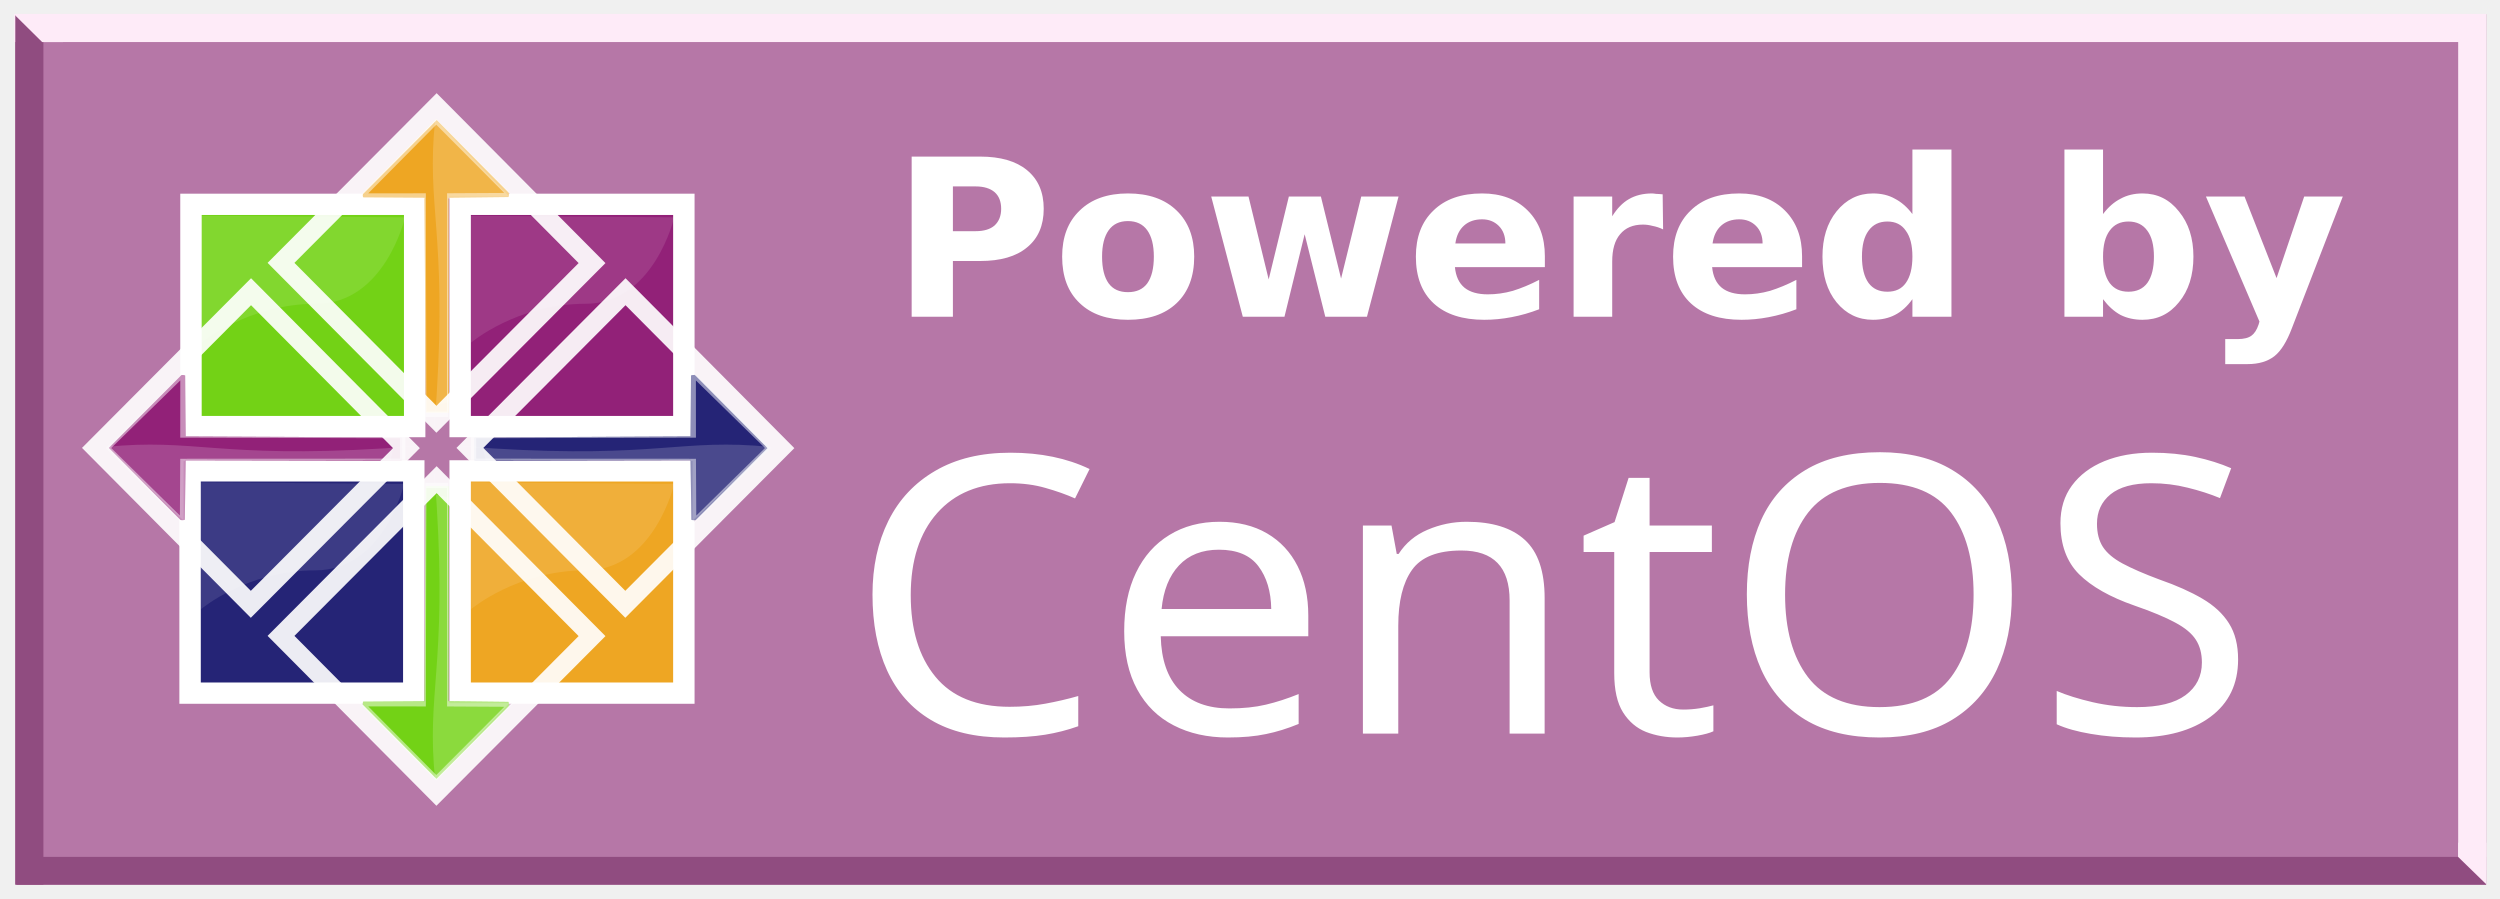
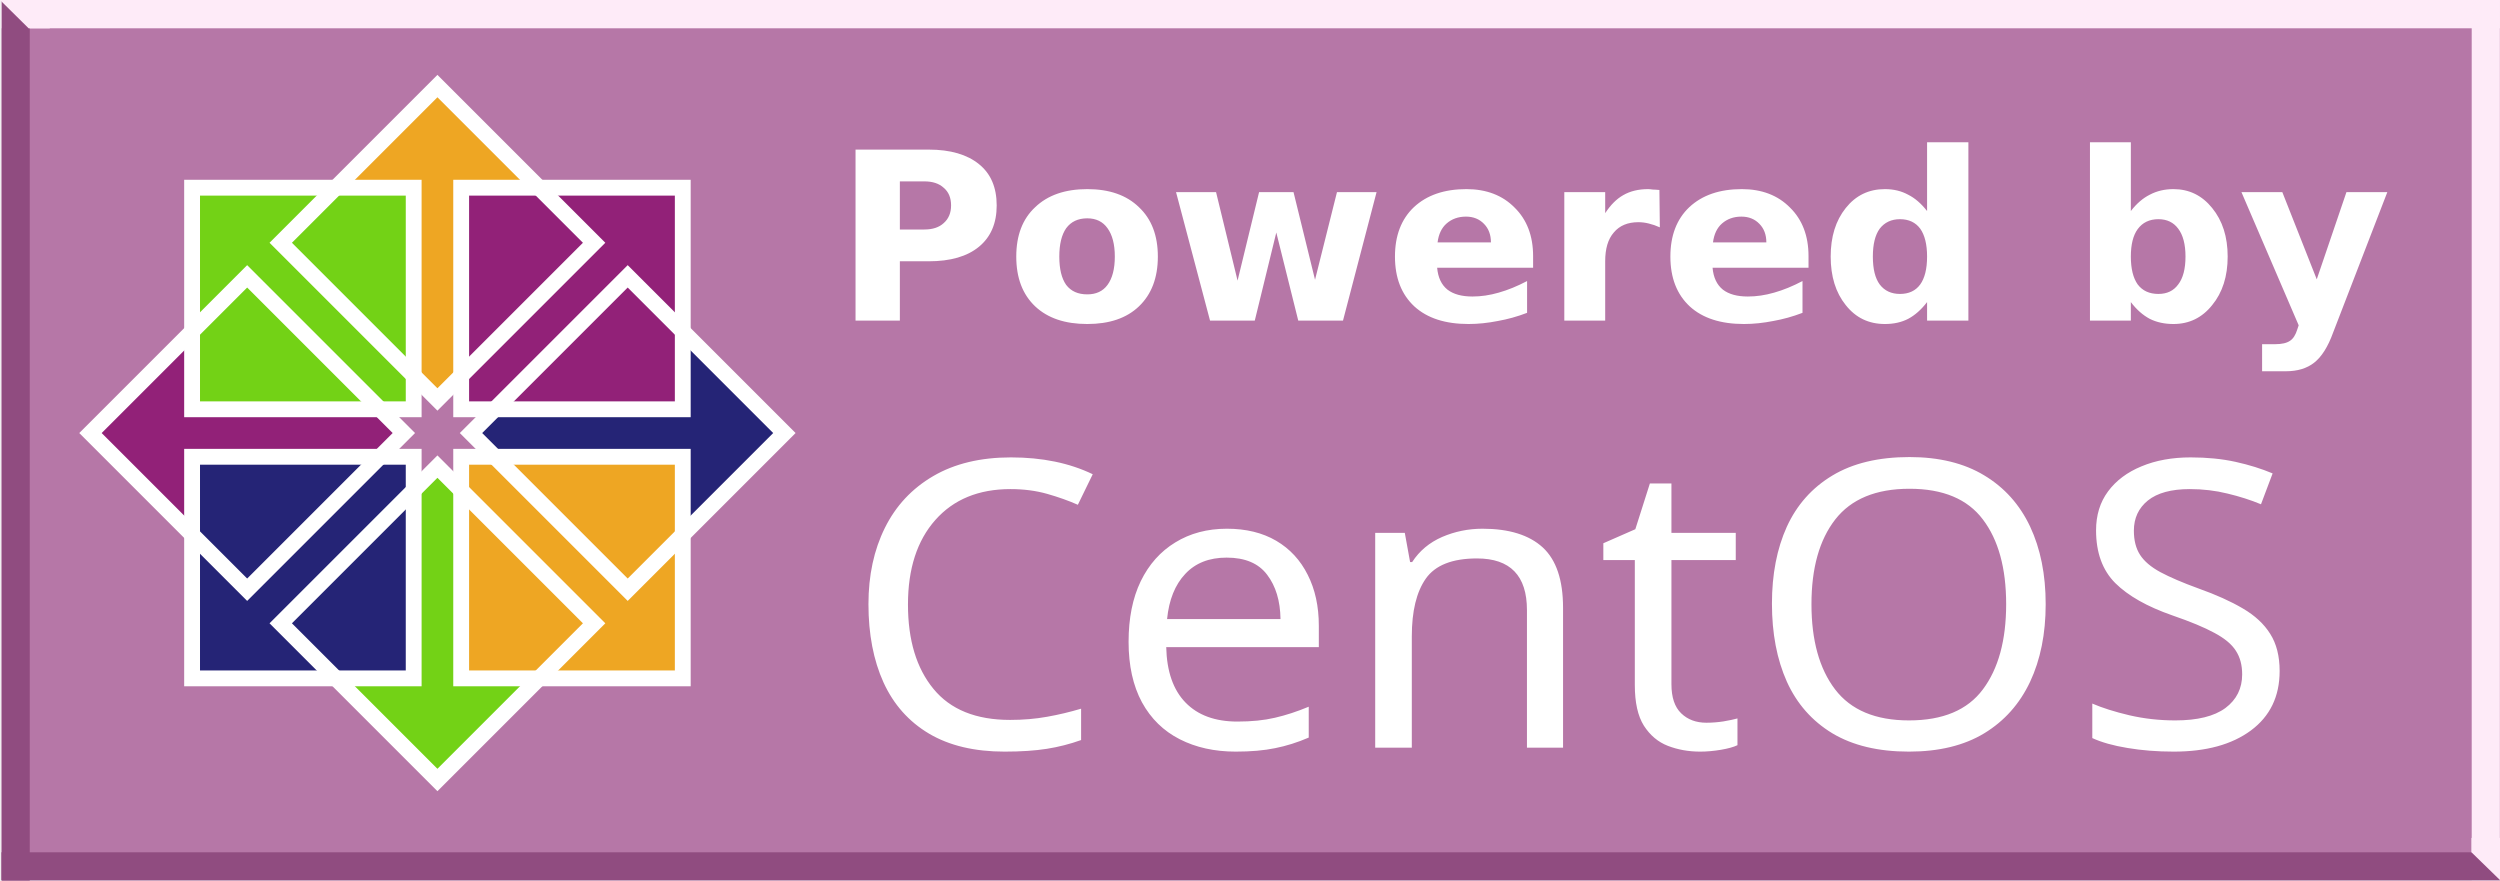
- <svg xmlns="http://www.w3.org/2000/svg" xmlns:xlink="http://www.w3.org/1999/xlink" width="89.035" height="32.004" id="svg4582" version="1.0">
+ <svg xmlns="http://www.w3.org/2000/svg" xmlns:xlink="http://www.w3.org/1999/xlink" width="90.851" height="32" id="svg4582" version="1.0">
  <defs id="defs4584">
+     <clipPath clipPathUnits="userSpaceOnUse" id="clipPath4429">
+       <g transform="matrix(0.9947658,0,0,1,1.786099,0)" id="g4431">
+         <path style="fill:#eea623;fill-opacity:1;fill-rule:evenodd;stroke:none;stroke-width:30;stroke-linecap:round;stroke-linejoin:round;marker:none;marker-start:none;marker-mid:none;marker-end:none;stroke-miterlimit:4;stroke-dasharray:none;stroke-dashoffset:0;stroke-opacity:1;visibility:visible;display:inline;overflow:visible" d="M 322.541,2800.938 L 318.106,2806.667 L 313.671,2800.938 L 313.671,2757.795 L 294.732,2757.795 L 318.106,2732.258 L 341.238,2757.795 L 322.541,2757.795 L 322.541,2800.938 z" id="path4433" />
+       </g>
+     </clipPath>
    <linearGradient id="linearGradient8650">
      <stop id="stop8652" offset="0" style="stop-color:#ffffff;stop-opacity:1;" />
      <stop id="stop8654" offset="1" style="stop-color:#ffffff;stop-opacity:0;" />
    </linearGradient>
    <radialGradient xlink:href="#linearGradient8650" id="radialGradient9091" gradientUnits="userSpaceOnUse" gradientTransform="matrix(6.235767,0,0,4.745569,-282.675,1065.559)" cx="19.701" cy="2.897" fx="19.701" fy="2.897" r="17.171" />
    <radialGradient xlink:href="#linearGradient8650" id="radialGradient9093" gradientUnits="userSpaceOnUse" gradientTransform="matrix(6.235767,0,0,4.745569,-282.675,1065.559)" cx="19.701" cy="2.897" fx="19.701" fy="2.897" r="17.171" />
    <radialGradient xlink:href="#linearGradient8650" id="radialGradient9095" gradientUnits="userSpaceOnUse" gradientTransform="matrix(6.235767,0,0,4.745569,-282.675,1065.559)" cx="19.701" cy="2.897" fx="19.701" fy="2.897" r="17.171" />
    <radialGradient xlink:href="#linearGradient8650" id="radialGradient9097" gradientUnits="userSpaceOnUse" gradientTransform="matrix(6.235767,0,0,4.745569,-282.675,1065.559)" cx="19.701" cy="2.897" fx="19.701" fy="2.897" r="17.171" />
-     <radialGradient xlink:href="#linearGradient8650" id="radialGradient10918" gradientUnits="userSpaceOnUse" gradientTransform="matrix(6.235767,0,0,4.745569,-282.675,1065.559)" cx="19.701" cy="2.897" fx="19.701" fy="2.897" r="17.171" />
-     <radialGradient xlink:href="#linearGradient8650" id="radialGradient10920" gradientUnits="userSpaceOnUse" gradientTransform="matrix(6.235767,0,0,4.745569,-282.675,1065.559)" cx="19.701" cy="2.897" fx="19.701" fy="2.897" r="17.171" />
-     <radialGradient xlink:href="#linearGradient8650" id="radialGradient10922" gradientUnits="userSpaceOnUse" gradientTransform="matrix(6.235767,0,0,4.745569,-282.675,1065.559)" cx="19.701" cy="2.897" fx="19.701" fy="2.897" r="17.171" />
-     <radialGradient xlink:href="#linearGradient8650" id="radialGradient10924" gradientUnits="userSpaceOnUse" gradientTransform="matrix(6.235767,0,0,4.745569,-282.675,1065.559)" cx="19.701" cy="2.897" fx="19.701" fy="2.897" r="17.171" />
  </defs>
-   <g id="layer1" transform="translate(-304.0477,-183.0327)">
+   <g id="layer1" transform="translate(-304.5381,-182.5479)">
    <g id="CENTOSARTWORK">
-       <rect y="183.54" x="304.592" height="31" width="88" id="rect4652" style="fill:#b677a7;fill-opacity:1;fill-rule:evenodd;stroke:none;stroke-width:3;stroke-miterlimit:4;stroke-dasharray:3, 3;stroke-dashoffset:0;stroke-opacity:1" />
-       <path id="path4654" d="M 304.549,184.029 L 392.582,184.029" style="fill:none;fill-opacity:1;fill-rule:evenodd;stroke:#feebf8;stroke-width:1.002px;stroke-linecap:butt;stroke-linejoin:miter;stroke-opacity:1" />
-       <path style="fill:none;fill-opacity:1;fill-rule:evenodd;stroke:#feebf8;stroke-width:0.999px;stroke-linecap:butt;stroke-linejoin:miter;stroke-opacity:1" d="M 392.093,214.036 L 392.093,183.532" id="path5529" />
-       <path style="fill:none;fill-opacity:1;fill-rule:evenodd;stroke:#904c80;stroke-width:0.991px;stroke-linecap:butt;stroke-linejoin:miter;stroke-opacity:1" d="M 392.586,214.045 L 304.633,214.045" id="path6410" />
-       <path id="path6412" d="M 305.093,183.549 L 305.093,214.536" style="fill:none;fill-opacity:1;fill-rule:evenodd;stroke:#904c80;stroke-width:1.001px;stroke-linecap:butt;stroke-linejoin:miter;stroke-opacity:1" />
-       <g id="g10500" transform="matrix(0.380114,0,0,0.377658,284.2818,132.271)">
-         <text id="text10502" y="206.574" x="129.55" style="font-size:37.12px;font-style:normal;font-weight:normal;fill:#ffffff;fill-opacity:1;stroke:none;stroke-width:14.913;stroke-linecap:butt;stroke-linejoin:miter;stroke-miterlimit:4;stroke-dasharray:none;stroke-opacity:1;font-family:Denmark" xml:space="preserve" transform="scale(1.014642,0.98557)">
-           <tspan y="206.574" x="129.55" id="tspan10504" style="fill:#ffffff;fill-opacity:1;stroke:none">CentOS</tspan>
+       <rect y="182.557" x="304.594" height="31.983" width="90.789" id="rect4652" style="fill:#b677a7;fill-opacity:1;fill-rule:evenodd;stroke:none;stroke-width:3;stroke-miterlimit:4;stroke-dasharray:3, 3;stroke-dashoffset:0;stroke-opacity:1" />
+       <path id="path4654" d="M 305.105,183.062 L 394.873,183.062" style="fill:none;fill-opacity:1;fill-rule:evenodd;stroke:#feebf8;stroke-width:1.028;stroke-linecap:square;stroke-linejoin:miter;stroke-miterlimit:4;stroke-dasharray:none;stroke-opacity:1" />
+       <path style="fill:none;fill-opacity:1;fill-rule:evenodd;stroke:#feebf8;stroke-width:1.022px;stroke-linecap:square;stroke-linejoin:miter;stroke-opacity:1" d="M 394.872,214.028 L 394.872,183.06" id="path5529" />
+       <path style="fill:none;fill-opacity:1;fill-rule:evenodd;stroke:#904c80;stroke-width:1.017px;stroke-linecap:square;stroke-linejoin:miter;stroke-opacity:1" d="M 394.878,214.029 L 305.1,214.029" id="path6410" />
+       <path id="path6412" d="M 305.111,183.058 L 305.111,214.039" style="fill:none;fill-opacity:1;fill-rule:evenodd;stroke:#904c80;stroke-width:1.017px;stroke-linecap:square;stroke-linejoin:miter;stroke-opacity:1" />
+       <g id="g10500" transform="matrix(0.3921628,0,0,0.3896289,283.6397,130.3966)">
+         <text id="text10502" y="206.564" x="129.525" style="font-size:37.938px;font-style:normal;font-weight:normal;fill:#ffffff;fill-opacity:1;stroke:none;stroke-width:14.913;stroke-linecap:butt;stroke-linejoin:miter;stroke-miterlimit:4;stroke-dasharray:none;stroke-opacity:1;font-family:Denmark" xml:space="preserve" transform="scale(1.014642,0.9855696)">
+           <tspan y="206.564" x="129.525" id="tspan10504" style="fill:#ffffff;fill-opacity:1;stroke:none">CentOS</tspan>
        </text>
      </g>
-       <g id="g10510" transform="matrix(0.287449,0,0,0.285594,296.3206,123.7239)">
-         <g transform="matrix(9.112274e-2,0,0,9.112274e-2,-2.520998,406.0069)" id="g10512">
-           <rect style="opacity:1;fill:#252476;fill-opacity:1;stroke:#ffffff;stroke-width:29.124;stroke-miterlimit:4;stroke-dasharray:none;stroke-opacity:1" id="rect10514" width="304.155" height="304.155" x="581.121" y="-1532.209" />
-           <path style="fill:#ffffff;fill-opacity:0.106;fill-rule:evenodd;stroke:none;stroke-width:1px;stroke-linecap:butt;stroke-linejoin:miter;stroke-opacity:1" d="M 594.187,-1516.573 L 596.103,-1343.066 C 596.103,-1343.066 658.316,-1396.107 751.596,-1396.107 C 844.876,-1396.107 872.21,-1514.425 872.21,-1514.425 L 594.187,-1516.573 z" id="path10516" />
+       <text id="text8160" y="194.366" x="334.555" style="font-size:8.537px;font-style:normal;font-variant:normal;font-weight:bold;font-stretch:normal;text-align:start;line-height:100%;writing-mode:lr-tb;text-anchor:start;fill:#ffffff;fill-opacity:1;stroke:none;stroke-width:1px;stroke-linecap:butt;stroke-linejoin:miter;stroke-opacity:1;font-family:DejaVu LGC Sans" xml:space="preserve" transform="scale(1.000873,0.9991275)">
+         <tspan y="194.366" x="334.555" id="tspan8162">Powered by</tspan>
+       </text>
+       <path id="path9974" d="M 305.58,183.578 L 304.538,182.548 L 306.29,182.548 L 306.347,183.578 L 305.58,183.578 z" style="fill:#feebf8;fill-opacity:1;fill-rule:evenodd;stroke:none;stroke-width:1px;stroke-linecap:butt;stroke-linejoin:miter;stroke-opacity:1" />
+       <path id="path10849" d="M 395.389,214.53 L 394.353,213.521 L 394.353,212.998 L 395.389,212.998 L 395.389,214.53 z" style="fill:#feebf8;fill-opacity:1;fill-rule:evenodd;stroke:none;stroke-width:1px;stroke-linecap:butt;stroke-linejoin:miter;stroke-opacity:1" />
+       <g id="g6188" transform="matrix(3.6396008e-2,0,0,3.6396008e-2,312.204,158.1098)">
+         <g transform="matrix(1.180868,0,0,1.180868,586.4208,-1141.372)" id="g13583">
+           <g id="g13467" transform="translate(-556.8334,-494.556)">
+             <g id="g13395" transform="matrix(0,-3.777077,3.777077,0,-6968.629,3636.305)">
+               <g transform="translate(16.27951,-899.1672)" id="g13397">
+                 <g id="g13399" transform="matrix(1.066666,0,0,1,-26.9356,-4.1328125e-5)">
+                   <path id="path13401" d="M 323.367,2798.161 L 317.96,2803.962 L 312.554,2798.161 L 312.554,2757.335 L 294.541,2757.335 L 317.96,2732.437 L 340.985,2757.335 L 323.367,2757.335 L 323.367,2798.161 z" style="fill:#922178;fill-opacity:1;fill-rule:evenodd;stroke:none;stroke-width:30;stroke-linecap:round;stroke-linejoin:round;marker:none;marker-start:none;marker-mid:none;marker-end:none;stroke-miterlimit:4;stroke-dasharray:none;stroke-dashoffset:0;stroke-opacity:1;visibility:visible;display:inline;overflow:visible" />
+                 </g>
+                 <g transform="matrix(1.072279,0,0,1,-28.85079,-4.1328125e-5)" id="g13405" clip-path="url(#clipPath4429)" />
+               </g>
+             </g>
+             <g transform="matrix(3.777077,0,0,3.777077,-988.7098,-4824.494)" id="g13407">
+               <g id="g13409" transform="translate(16.27951,-899.1672)">
+                 <g transform="matrix(1.066666,0,0,1,-26.9356,-4.1328125e-5)" id="g13411">
+                   <path style="fill:#eea623;fill-opacity:1;fill-rule:evenodd;stroke:none;stroke-width:30;stroke-linecap:round;stroke-linejoin:round;marker:none;marker-start:none;marker-mid:none;marker-end:none;stroke-miterlimit:4;stroke-dasharray:none;stroke-dashoffset:0;stroke-opacity:1;visibility:visible;display:inline;overflow:visible" d="M 323.367,2798.161 L 317.96,2803.962 L 312.554,2798.161 L 312.554,2757.335 L 294.541,2757.335 L 317.96,2732.437 L 340.985,2757.335 L 323.367,2757.335 L 323.367,2798.161 z" id="path13413" />
+                 </g>
+                 <g clip-path="url(#clipPath4429)" id="g13417" transform="matrix(1.072279,0,0,1,-28.85079,-4.1328125e-5)" />
+               </g>
+             </g>
+             <g id="g13419" transform="matrix(0,3.777077,-3.777077,0,10868.313,1216.913)">
+               <g transform="matrix(1.066666,0,0,1,-26.9356,-4.1328125e-5)" id="g13421">
+                 <path style="fill:#252476;fill-opacity:1;fill-rule:evenodd;stroke:none;stroke-width:30;stroke-linecap:round;stroke-linejoin:round;marker:none;marker-start:none;marker-mid:none;marker-end:none;stroke-miterlimit:4;stroke-dasharray:none;stroke-dashoffset:0;stroke-opacity:1;visibility:visible;display:inline;overflow:visible" d="M 323.367,2798.161 L 317.96,2803.962 L 312.554,2798.161 L 312.554,2757.335 L 294.541,2757.335 L 317.96,2732.437 L 340.985,2757.335 L 323.367,2757.335 L 323.367,2798.161 z" id="path13423" />
+               </g>
+               <g clip-path="url(#clipPath4429)" id="g13427" transform="matrix(1.072279,0,0,1,-28.85079,-4.1328125e-5)" />
+             </g>
+             <g transform="matrix(-3.777077,0,0,-3.777077,1492.17,9616.223)" id="g13429">
+               <g id="g13431" transform="translate(16.27951,-899.1672)">
+                 <g transform="matrix(1.066666,0,0,1,-26.9356,-4.1328125e-5)" id="g13433">
+                   <path style="fill:#73d216;fill-opacity:1;fill-rule:evenodd;stroke:none;stroke-width:30;stroke-linecap:round;stroke-linejoin:round;marker:none;marker-start:none;marker-mid:none;marker-end:none;stroke-miterlimit:4;stroke-dasharray:none;stroke-dashoffset:0;stroke-opacity:1;visibility:visible;display:inline;overflow:visible" d="M 323.367,2798.161 L 317.96,2803.962 L 312.554,2798.161 L 312.554,2757.335 L 294.541,2757.335 L 317.96,2732.437 L 340.985,2757.335 L 323.367,2757.335 L 323.367,2798.161 z" id="path13435" />
+                 </g>
+                 <g clip-path="url(#clipPath4429)" id="g13439" transform="matrix(1.072279,0,0,1,-28.85079,-4.1328125e-5)" />
+               </g>
+             </g>
+             <g transform="matrix(3.777077,0,0,3.777077,-2493.849,-6445.18)" id="g13441">
+               <rect style="fill:#73d216;fill-opacity:1;stroke:#ffffff;stroke-width:3.543;stroke-linecap:butt;stroke-linejoin:miter;stroke-miterlimit:4;stroke-dasharray:none;stroke-dashoffset:0;stroke-opacity:1" id="rect13443" width="49.606" height="49.606" x="671.984" y="2285.789" />
+               <rect y="2285.789" x="732.221" height="49.606" width="49.606" id="rect13445" style="fill:#922178;fill-opacity:1;stroke:#ffffff;stroke-width:3.543;stroke-linecap:butt;stroke-linejoin:miter;stroke-miterlimit:4;stroke-dasharray:none;stroke-dashoffset:0;stroke-opacity:1" />
+               <rect style="fill:#eea623;fill-opacity:1;stroke:#ffffff;stroke-width:3.543;stroke-linecap:butt;stroke-linejoin:miter;stroke-miterlimit:4;stroke-dasharray:none;stroke-dashoffset:0;stroke-opacity:1" id="rect13447" width="49.606" height="49.606" x="732.221" y="2346.026" />
+               <rect y="2346.026" x="671.984" height="49.606" width="49.606" id="rect13449" style="fill:#252476;fill-opacity:1;stroke:#ffffff;stroke-width:3.543;stroke-linecap:butt;stroke-linejoin:miter;stroke-miterlimit:4;stroke-dasharray:none;stroke-dashoffset:0;stroke-opacity:1" />
+             </g>
+             <rect y="1664.69" x="-1723.575" height="187.367" width="187.367" id="rect13459" style="fill:none;fill-opacity:1;stroke:#ffffff;stroke-width:13.383;stroke-linecap:butt;stroke-linejoin:miter;stroke-miterlimit:4;stroke-dasharray:none;stroke-dashoffset:0;stroke-opacity:1" transform="matrix(0.7071068,-0.7071068,0.7071068,0.7071068,0,0)" />
+             <rect style="fill:none;fill-opacity:1;stroke:#ffffff;stroke-width:13.383;stroke-linecap:butt;stroke-linejoin:miter;stroke-miterlimit:4;stroke-dasharray:none;stroke-dashoffset:0;stroke-opacity:1" id="rect13461" width="187.367" height="187.367" x="-1496.057" y="1664.69" transform="matrix(0.7071068,-0.7071068,0.7071068,0.7071068,0,0)" />
+             <rect y="1892.207" x="-1496.057" height="187.367" width="187.367" id="rect13463" style="fill:none;fill-opacity:1;stroke:#ffffff;stroke-width:13.383;stroke-linecap:butt;stroke-linejoin:miter;stroke-miterlimit:4;stroke-dasharray:none;stroke-dashoffset:0;stroke-opacity:1" transform="matrix(0.7071068,-0.7071068,0.7071068,0.7071068,0,0)" />
+             <rect style="fill:none;fill-opacity:1;stroke:#ffffff;stroke-width:13.383;stroke-linecap:butt;stroke-linejoin:miter;stroke-miterlimit:4;stroke-dasharray:none;stroke-dashoffset:0;stroke-opacity:1" id="rect13465" width="187.367" height="187.367" x="-1723.575" y="1892.207" transform="matrix(0.7071068,-0.7071068,0.7071068,0.7071068,0,0)" />
+           </g>
        </g>
-         <g transform="matrix(9.112274e-2,0,0,9.112274e-2,-2.410564,372.767)" id="g10518">
-           <rect style="opacity:1;fill:#73d216;fill-opacity:1;stroke:#ffffff;stroke-width:29.124;stroke-miterlimit:4;stroke-dasharray:none;stroke-opacity:1" id="rect10520" width="304.155" height="304.155" x="581.121" y="-1532.209" />
-           <path style="fill:#ffffff;fill-opacity:0.106;fill-rule:evenodd;stroke:none;stroke-width:1px;stroke-linecap:butt;stroke-linejoin:miter;stroke-opacity:1" d="M 594.187,-1516.573 L 596.103,-1343.066 C 596.103,-1343.066 658.316,-1396.107 751.596,-1396.107 C 844.876,-1396.107 872.21,-1514.425 872.21,-1514.425 L 594.187,-1516.573 z" id="path10522" />
-         </g>
-         <g transform="matrix(9.112274e-2,0,0,9.112274e-2,30.93974,372.767)" id="g10524">
-           <rect style="opacity:1;fill:#922178;fill-opacity:1;stroke:#ffffff;stroke-width:29.124;stroke-miterlimit:4;stroke-dasharray:none;stroke-opacity:1" id="rect10526" width="304.155" height="304.155" x="581.121" y="-1532.209" />
-           <path style="fill:#ffffff;fill-opacity:0.106;fill-rule:evenodd;stroke:none;stroke-width:1px;stroke-linecap:butt;stroke-linejoin:miter;stroke-opacity:1" d="M 594.187,-1516.573 L 596.103,-1343.066 C 596.103,-1343.066 658.316,-1396.107 751.596,-1396.107 C 844.876,-1396.107 872.21,-1514.425 872.21,-1514.425 L 594.187,-1516.573 z" id="path10528" />
-         </g>
-         <g transform="matrix(9.112274e-2,0,0,9.112274e-2,30.93974,406.559)" id="g10530">
-           <path style="fill:#ffffff;fill-opacity:0.106;fill-rule:evenodd;stroke:none;stroke-width:1px;stroke-linecap:butt;stroke-linejoin:miter;stroke-opacity:1" d="M 594.187,-1516.573 L 596.103,-1343.066 C 596.103,-1343.066 658.316,-1396.107 751.596,-1396.107 C 844.876,-1396.107 872.21,-1514.425 872.21,-1514.425 L 594.187,-1516.573 z" id="path10532" />
-         </g>
-         <g id="g10534" transform="matrix(9.112274e-2,0,0,9.112274e-2,30.93974,406.0069)">
-           <rect y="-1532.209" x="581.121" height="304.155" width="304.155" id="rect10536" style="opacity:1;fill:#eea623;fill-opacity:1;stroke:#ffffff;stroke-width:29.124;stroke-miterlimit:4;stroke-dasharray:none;stroke-opacity:1" />
-           <path id="path10538" d="M 594.187,-1516.573 L 596.103,-1343.066 C 596.103,-1343.066 658.316,-1396.107 751.596,-1396.107 C 844.876,-1396.107 872.21,-1514.425 872.21,-1514.425 L 594.187,-1516.573 z" style="fill:#ffffff;fill-opacity:0.106;fill-rule:evenodd;stroke:none;stroke-width:1px;stroke-linecap:butt;stroke-linejoin:miter;stroke-opacity:1" />
-         </g>
-         <g transform="matrix(0,9.112274e-2,9.112274e-2,0,19.55573,171.1927)" id="g10540">
-           <g id="g10542" transform="matrix(0,2.464654,-0.534158,0,1611.21,1363.718)">
-             <path id="path10544" d="M -194.698,1096.02 L -194.698,1141.673 L -101.886,1119.126 L -194.698,1096.02 z" style="opacity:0.481;fill:none;fill-opacity:1;fill-rule:evenodd;stroke:#ffffff;stroke-width:2.929;stroke-linecap:butt;stroke-linejoin:miter;marker:none;marker-start:none;marker-mid:none;marker-end:none;stroke-miterlimit:10;stroke-dashoffset:0;stroke-opacity:1;visibility:visible;display:inline;overflow:visible" />
-             <path id="path10546" d="M -195.616,1096.146 L -195.616,1123.69 C -141.537,1129.784 -144.939,1100.976 -100,1120.78 L -195.616,1096.146 z" style="opacity:0.508;fill:url(#radialGradient10918);fill-opacity:1;fill-rule:evenodd;stroke:none;stroke-width:1;stroke-linecap:round;stroke-linejoin:round;marker:none;marker-start:none;marker-mid:none;marker-end:none;stroke-miterlimit:10;stroke-dashoffset:0;stroke-opacity:1;visibility:visible;display:inline;overflow:visible" />
-             <g transform="translate(-20,-79.99997)" id="g10548">
-               <path id="path10550" d="M -237.701,1168.298 L -237.701,1224.805 L -118.241,1227.398 L -118.011,1384.78 L -77.364,1199.33 L -117.84,1015.708 L -118.234,1169.297 L -237.701,1168.298 z" style="opacity:1;fill:#252476;fill-opacity:1;fill-rule:evenodd;stroke:#252476;stroke-width:2.929;stroke-linecap:round;stroke-linejoin:round;marker:none;marker-start:none;marker-mid:none;marker-end:none;stroke-miterlimit:10;stroke-dashoffset:0;stroke-opacity:1;visibility:visible;display:inline;overflow:visible" />
-               <path id="path10552" d="M -239.476,1170.39 L -239.476,1225.728 L -118.231,1227.165 L -118.262,1385.797 L -77.185,1199.126 L -118.024,1012.526 L -118.218,1170.153 L -239.476,1170.39 z" style="opacity:0.481;fill:none;fill-opacity:1;fill-rule:evenodd;stroke:#ffffff;stroke-width:2.929;stroke-linecap:butt;stroke-linejoin:miter;marker:none;marker-start:none;marker-mid:none;marker-end:none;stroke-miterlimit:10;stroke-dashoffset:0;stroke-opacity:1;visibility:visible;display:inline;overflow:visible" />
-             </g>
-           </g>
-           <path style="fill:#ffffff;fill-opacity:0.17;fill-rule:evenodd;stroke:none;stroke-width:1px;stroke-linecap:butt;stroke-linejoin:miter;stroke-opacity:1" d="M 1112.672,1022.092 L 1031.237,1022.092 L 1030.264,740.731 L 1013.833,737.051 C 1010.571,736.172 1008.47,661.986 1013.964,750.861 C 1027.716,973.347 999.62,1008.581 1011.942,1127.746 L 1112.672,1022.092 z" id="path10554" />
-         </g>
-         <rect transform="matrix(0.702531,0.711653,-0.703535,0.71066,0,0)" y="97.173" x="245.891" height="27.406" width="27.406" id="rect10556" style="fill:none;fill-opacity:1;stroke:#ffffff;stroke-width:2.365;stroke-miterlimit:4;stroke-dasharray:none;stroke-opacity:0.914" />
-         <g id="g10558" transform="matrix(9.112274e-2,0,0,-9.112274e-2,-11.41129,325.3213)">
-           <g transform="matrix(0,2.464654,-0.534158,0,1611.21,1363.718)" id="g10560">
-             <path style="opacity:0.481;fill:none;fill-opacity:1;fill-rule:evenodd;stroke:#ffffff;stroke-width:2.929;stroke-linecap:butt;stroke-linejoin:miter;marker:none;marker-start:none;marker-mid:none;marker-end:none;stroke-miterlimit:10;stroke-dashoffset:0;stroke-opacity:1;visibility:visible;display:inline;overflow:visible" d="M -194.698,1096.02 L -194.698,1141.673 L -101.886,1119.126 L -194.698,1096.02 z" id="path10562" />
-             <path style="opacity:0.508;fill:url(#radialGradient10920);fill-opacity:1;fill-rule:evenodd;stroke:none;stroke-width:1;stroke-linecap:round;stroke-linejoin:round;marker:none;marker-start:none;marker-mid:none;marker-end:none;stroke-miterlimit:10;stroke-dashoffset:0;stroke-opacity:1;visibility:visible;display:inline;overflow:visible" d="M -195.616,1096.146 L -195.616,1123.69 C -141.537,1129.784 -144.939,1100.976 -100,1120.78 L -195.616,1096.146 z" id="path10564" />
-             <g id="g10566" transform="translate(-20,-79.99997)">
-               <path style="opacity:1;fill:#eea623;fill-opacity:1;fill-rule:evenodd;stroke:#eea623;stroke-width:2.929;stroke-linecap:round;stroke-linejoin:round;marker:none;marker-start:none;marker-mid:none;marker-end:none;stroke-miterlimit:10;stroke-dashoffset:0;stroke-opacity:1;visibility:visible;display:inline;overflow:visible" d="M -237.256,1168.298 L -237.256,1224.805 L -117.797,1227.398 L -117.566,1384.78 L -76.919,1199.33 L -117.396,1015.708 L -117.789,1169.297 L -237.256,1168.298 z" id="path10568" />
-               <path style="opacity:0.481;fill:none;fill-opacity:1;fill-rule:evenodd;stroke:#ffffff;stroke-width:2.929;stroke-linecap:butt;stroke-linejoin:miter;marker:none;marker-start:none;marker-mid:none;marker-end:none;stroke-miterlimit:10;stroke-dashoffset:0;stroke-opacity:1;visibility:visible;display:inline;overflow:visible" d="M -239.476,1170.39 L -239.476,1225.728 L -118.231,1227.165 L -118.262,1385.797 L -77.185,1199.126 L -118.024,1012.526 L -118.218,1170.153 L -239.476,1170.39 z" id="path10570" />
-             </g>
-           </g>
-           <path id="path10572" d="M 1112.672,1022.092 L 1031.237,1022.092 L 1030.264,740.731 L 1013.833,737.051 C 1010.571,736.172 1008.47,661.986 1013.964,750.861 C 1027.716,973.347 999.62,1008.581 1011.942,1127.746 L 1112.672,1022.092 z" style="fill:#ffffff;fill-opacity:0.17;fill-rule:evenodd;stroke:none;stroke-width:1px;stroke-linecap:butt;stroke-linejoin:miter;stroke-opacity:1" />
-         </g>
-         <rect transform="matrix(0.702531,0.711653,-0.703535,0.71066,0,0)" y="97.616" x="213.023" height="27.406" width="27.407" id="rect10574" style="fill:none;fill-opacity:1;stroke:#ffffff;stroke-width:2.365;stroke-miterlimit:4;stroke-dasharray:none;stroke-opacity:0.914" />
-         <g id="g10576" transform="matrix(0,9.112274e-2,-9.112274e-2,0,142.7643,171.1927)">
-           <g transform="matrix(0,2.464654,-0.534158,0,1611.21,1363.718)" id="g10578">
-             <path style="opacity:0.481;fill:none;fill-opacity:1;fill-rule:evenodd;stroke:#ffffff;stroke-width:2.929;stroke-linecap:butt;stroke-linejoin:miter;marker:none;marker-start:none;marker-mid:none;marker-end:none;stroke-miterlimit:10;stroke-dashoffset:0;stroke-opacity:1;visibility:visible;display:inline;overflow:visible" d="M -194.698,1096.02 L -194.698,1141.673 L -101.886,1119.126 L -194.698,1096.02 z" id="path10580" />
-             <path style="opacity:0.508;fill:url(#radialGradient10922);fill-opacity:1;fill-rule:evenodd;stroke:none;stroke-width:1;stroke-linecap:round;stroke-linejoin:round;marker:none;marker-start:none;marker-mid:none;marker-end:none;stroke-miterlimit:10;stroke-dashoffset:0;stroke-opacity:1;visibility:visible;display:inline;overflow:visible" d="M -195.616,1096.146 L -195.616,1123.69 C -141.537,1129.784 -144.939,1100.976 -100,1120.78 L -195.616,1096.146 z" id="path10582" />
-             <g id="g10584" transform="translate(-20,-79.99997)">
-               <path style="opacity:1;fill:#922178;fill-opacity:1;fill-rule:evenodd;stroke:#922178;stroke-width:2.929;stroke-linecap:round;stroke-linejoin:round;marker:none;marker-start:none;marker-mid:none;marker-end:none;stroke-miterlimit:10;stroke-dashoffset:0;stroke-opacity:1;visibility:visible;display:inline;overflow:visible" d="M -237.701,1168.298 L -237.701,1224.805 L -118.241,1227.398 L -118.011,1384.78 L -77.364,1199.33 L -117.84,1015.708 L -118.234,1169.297 L -237.701,1168.298 z" id="path10586" />
-               <path style="opacity:0.481;fill:none;fill-opacity:1;fill-rule:evenodd;stroke:#ffffff;stroke-width:2.929;stroke-linecap:butt;stroke-linejoin:miter;marker:none;marker-start:none;marker-mid:none;marker-end:none;stroke-miterlimit:10;stroke-dashoffset:0;stroke-opacity:1;visibility:visible;display:inline;overflow:visible" d="M -239.476,1170.39 L -239.476,1225.728 L -118.231,1227.165 L -118.262,1385.797 L -77.185,1199.126 L -118.024,1012.526 L -118.218,1170.153 L -239.476,1170.39 z" id="path10588" />
-             </g>
-           </g>
-           <path id="path10590" d="M 1112.672,1022.092 L 1031.237,1022.092 L 1030.264,740.731 L 1013.833,737.051 C 1010.571,736.172 1008.47,661.986 1013.964,750.861 C 1027.716,973.347 999.62,1008.581 1011.942,1127.746 L 1112.672,1022.092 z" style="fill:#ffffff;fill-opacity:0.17;fill-rule:evenodd;stroke:none;stroke-width:1px;stroke-linecap:butt;stroke-linejoin:miter;stroke-opacity:1" />
-         </g>
-         <rect transform="matrix(0.702531,0.711653,-0.703535,0.71066,0,0)" y="130.194" x="212.917" height="27.406" width="27.406" id="rect10592" style="fill:none;fill-opacity:1;stroke:#ffffff;stroke-width:2.365;stroke-miterlimit:4;stroke-dasharray:none;stroke-opacity:0.914" />
-         <g transform="matrix(9.112274e-2,0,0,9.112274e-2,-11.41129,202.2129)" id="g10594">
-           <g id="g10596" transform="matrix(0,2.464654,-0.534158,0,1611.21,1363.718)">
-             <path id="path10598" d="M -194.698,1096.02 L -194.698,1141.673 L -101.886,1119.126 L -194.698,1096.02 z" style="opacity:0.481;fill:none;fill-opacity:1;fill-rule:evenodd;stroke:#ffffff;stroke-width:2.929;stroke-linecap:butt;stroke-linejoin:miter;marker:none;marker-start:none;marker-mid:none;marker-end:none;stroke-miterlimit:10;stroke-dashoffset:0;stroke-opacity:1;visibility:visible;display:inline;overflow:visible" />
-             <path id="path10600" d="M -195.616,1096.146 L -195.616,1123.69 C -141.537,1129.784 -144.939,1100.976 -100,1120.78 L -195.616,1096.146 z" style="opacity:0.508;fill:url(#radialGradient10924);fill-opacity:1;fill-rule:evenodd;stroke:none;stroke-width:1;stroke-linecap:round;stroke-linejoin:round;marker:none;marker-start:none;marker-mid:none;marker-end:none;stroke-miterlimit:10;stroke-dashoffset:0;stroke-opacity:1;visibility:visible;display:inline;overflow:visible" />
-             <g transform="translate(-20,-79.99997)" id="g10602">
-               <path id="path10604" d="M -237.701,1168.298 L -237.701,1224.805 L -118.241,1227.398 L -118.011,1384.78 L -77.364,1199.33 L -117.84,1015.708 L -118.234,1169.297 L -237.701,1168.298 z" style="opacity:1;fill:#73d216;fill-opacity:1;fill-rule:evenodd;stroke:#73d216;stroke-width:2.929;stroke-linecap:round;stroke-linejoin:round;marker:none;marker-start:none;marker-mid:none;marker-end:none;stroke-miterlimit:10;stroke-dashoffset:0;stroke-opacity:1;visibility:visible;display:inline;overflow:visible" />
-               <path id="path10606" d="M -239.476,1170.39 L -239.476,1225.728 L -118.231,1227.165 L -118.262,1385.797 L -77.185,1199.126 L -118.024,1012.526 L -118.218,1170.153 L -239.476,1170.39 z" style="opacity:0.481;fill:none;fill-opacity:1;fill-rule:evenodd;stroke:#ffffff;stroke-width:2.929;stroke-linecap:butt;stroke-linejoin:miter;marker:none;marker-start:none;marker-mid:none;marker-end:none;stroke-miterlimit:10;stroke-dashoffset:0;stroke-opacity:1;visibility:visible;display:inline;overflow:visible" />
-             </g>
-           </g>
-           <path style="fill:#ffffff;fill-opacity:0.17;fill-rule:evenodd;stroke:none;stroke-width:1px;stroke-linecap:butt;stroke-linejoin:miter;stroke-opacity:1" d="M 1112.672,1022.092 L 1031.237,1022.092 L 1030.264,740.731 L 1013.833,737.051 C 1010.571,736.172 1008.47,661.986 1013.964,750.861 C 1027.716,973.347 999.62,1008.581 1011.942,1127.746 L 1112.672,1022.092 z" id="path10608" />
-         </g>
-         <rect transform="matrix(0.702531,0.711653,-0.703535,0.71066,0,0)" y="130.297" x="245.751" height="27.406" width="27.407" id="rect10610" style="fill:none;fill-opacity:1;stroke:#ffffff;stroke-width:2.365;stroke-miterlimit:4;stroke-dasharray:none;stroke-opacity:0.914" />
      </g>
-       <text id="text8160" y="194.316" x="335.796" style="font-size:7.821px;font-style:normal;font-variant:normal;font-weight:bold;font-stretch:normal;text-align:start;line-height:100%;writing-mode:lr-tb;text-anchor:start;fill:#ffffff;fill-opacity:1;stroke:none;stroke-width:1px;stroke-linecap:butt;stroke-linejoin:miter;stroke-opacity:1;font-family:DejaVu LGC Sans" xml:space="preserve">
-         <tspan y="194.316" x="335.796" id="tspan8162">Powered by</tspan>
-       </text>
-       <path id="path9974" d="M 305.548,184.53 L 304.538,183.531 L 306.237,183.531 L 306.291,184.53 L 305.548,184.53 z" style="fill:#feebf8;fill-opacity:1;fill-rule:evenodd;stroke:none;stroke-width:1px;stroke-linecap:butt;stroke-linejoin:miter;stroke-opacity:1" />
-       <path id="path10849" d="M 392.598,214.53 L 391.594,213.553 L 391.594,213.045 L 392.598,213.045 L 392.598,214.53 z" style="fill:#feebf8;fill-opacity:1;fill-rule:evenodd;stroke:none;stroke-width:1px;stroke-linecap:butt;stroke-linejoin:miter;stroke-opacity:1" />
    </g>
+     <rect style="opacity:1;fill:#7a7ab9;fill-opacity:1;stroke:none;stroke-width:1.002;stroke-linecap:square;stroke-linejoin:round;stroke-miterlimit:4;stroke-dasharray:none;stroke-opacity:1" id="rect3213" width="7.421" height="6.997" x="281.216" y="231.297" />
+     <rect y="231.297" x="291.181" height="6.997" width="7.421" id="rect3215" style="opacity:1;fill:#cfac6d;fill-opacity:1;stroke:none;stroke-width:1.002;stroke-linecap:square;stroke-linejoin:round;stroke-miterlimit:4;stroke-dasharray:none;stroke-opacity:1" />
+     <rect style="opacity:1;fill:#97ba75;fill-opacity:1;stroke:none;stroke-width:1.002;stroke-linecap:square;stroke-linejoin:round;stroke-miterlimit:4;stroke-dasharray:none;stroke-opacity:1" id="rect3217" width="7.421" height="6.997" x="301.146" y="231.297" />
+     <rect y="231.297" x="311.959" height="6.997" width="7.421" id="rect3219" style="opacity:1;fill:#628eca;fill-opacity:1;stroke:none;stroke-width:1.002;stroke-linecap:square;stroke-linejoin:round;stroke-miterlimit:4;stroke-dasharray:none;stroke-opacity:1" />
+     <rect y="231.297" x="321.076" height="6.997" width="7.421" id="rect3221" style="opacity:1;fill:#c46b6b;fill-opacity:1;stroke:none;stroke-width:1.002;stroke-linecap:square;stroke-linejoin:round;stroke-miterlimit:4;stroke-dasharray:none;stroke-opacity:1" />
+     <rect y="239.778" x="281.216" height="6.997" width="7.421" id="rect3228" style="opacity:1;fill:#4c4c90;fill-opacity:1;stroke:none;stroke-width:1.002;stroke-linecap:square;stroke-linejoin:round;stroke-miterlimit:4;stroke-dasharray:none;stroke-opacity:1" />
+     <rect style="opacity:1;fill:#a67e36;fill-opacity:1;stroke:none;stroke-width:1.002;stroke-linecap:square;stroke-linejoin:round;stroke-miterlimit:4;stroke-dasharray:none;stroke-opacity:1" id="rect3230" width="7.421" height="6.997" x="291.181" y="239.778" />
+     <rect y="239.778" x="301.146" height="6.997" width="7.421" id="rect3232" style="opacity:1;fill:#6d9349;fill-opacity:1;stroke:none;stroke-width:1.002;stroke-linecap:square;stroke-linejoin:round;stroke-miterlimit:4;stroke-dasharray:none;stroke-opacity:1" />
+     <rect style="opacity:1;fill:#3766a5;fill-opacity:1;stroke:none;stroke-width:1.002;stroke-linecap:square;stroke-linejoin:round;stroke-miterlimit:4;stroke-dasharray:none;stroke-opacity:1" id="rect3234" width="7.421" height="6.997" x="311.959" y="239.778" />
+     <rect style="opacity:1;fill:#9e3e3e;fill-opacity:1;stroke:none;stroke-width:1.002;stroke-linecap:square;stroke-linejoin:round;stroke-miterlimit:4;stroke-dasharray:none;stroke-opacity:1" id="rect3236" width="7.421" height="6.997" x="321.076" y="239.778" />
+     <rect y="249.588" x="281.216" height="6.997" width="7.421" id="rect3238" style="opacity:1;fill:#f3f3fa;fill-opacity:1;stroke:none;stroke-width:1.002;stroke-linecap:square;stroke-linejoin:round;stroke-miterlimit:4;stroke-dasharray:none;stroke-opacity:1" />
+     <rect style="opacity:1;fill:#fcf8f1;fill-opacity:1;stroke:none;stroke-width:1.002;stroke-linecap:square;stroke-linejoin:round;stroke-miterlimit:4;stroke-dasharray:none;stroke-opacity:1" id="rect3240" width="7.421" height="6.997" x="291.181" y="249.588" />
+     <rect y="249.588" x="301.146" height="6.997" width="7.421" id="rect3242" style="opacity:1;fill:#f6faf3;fill-opacity:1;stroke:none;stroke-width:1.002;stroke-linecap:square;stroke-linejoin:round;stroke-miterlimit:4;stroke-dasharray:none;stroke-opacity:1" />
+     <rect style="opacity:1;fill:#f0f5fa;fill-opacity:1;stroke:none;stroke-width:1.002;stroke-linecap:square;stroke-linejoin:round;stroke-miterlimit:4;stroke-dasharray:none;stroke-opacity:1" id="rect3244" width="7.421" height="6.997" x="311.959" y="249.588" />
+     <rect style="opacity:1;fill:#fbf2f2;fill-opacity:1;stroke:none;stroke-width:1.002;stroke-linecap:square;stroke-linejoin:round;stroke-miterlimit:4;stroke-dasharray:none;stroke-opacity:1" id="rect3246" width="7.421" height="6.997" x="321.076" y="249.588" />
  </g>
</svg>
